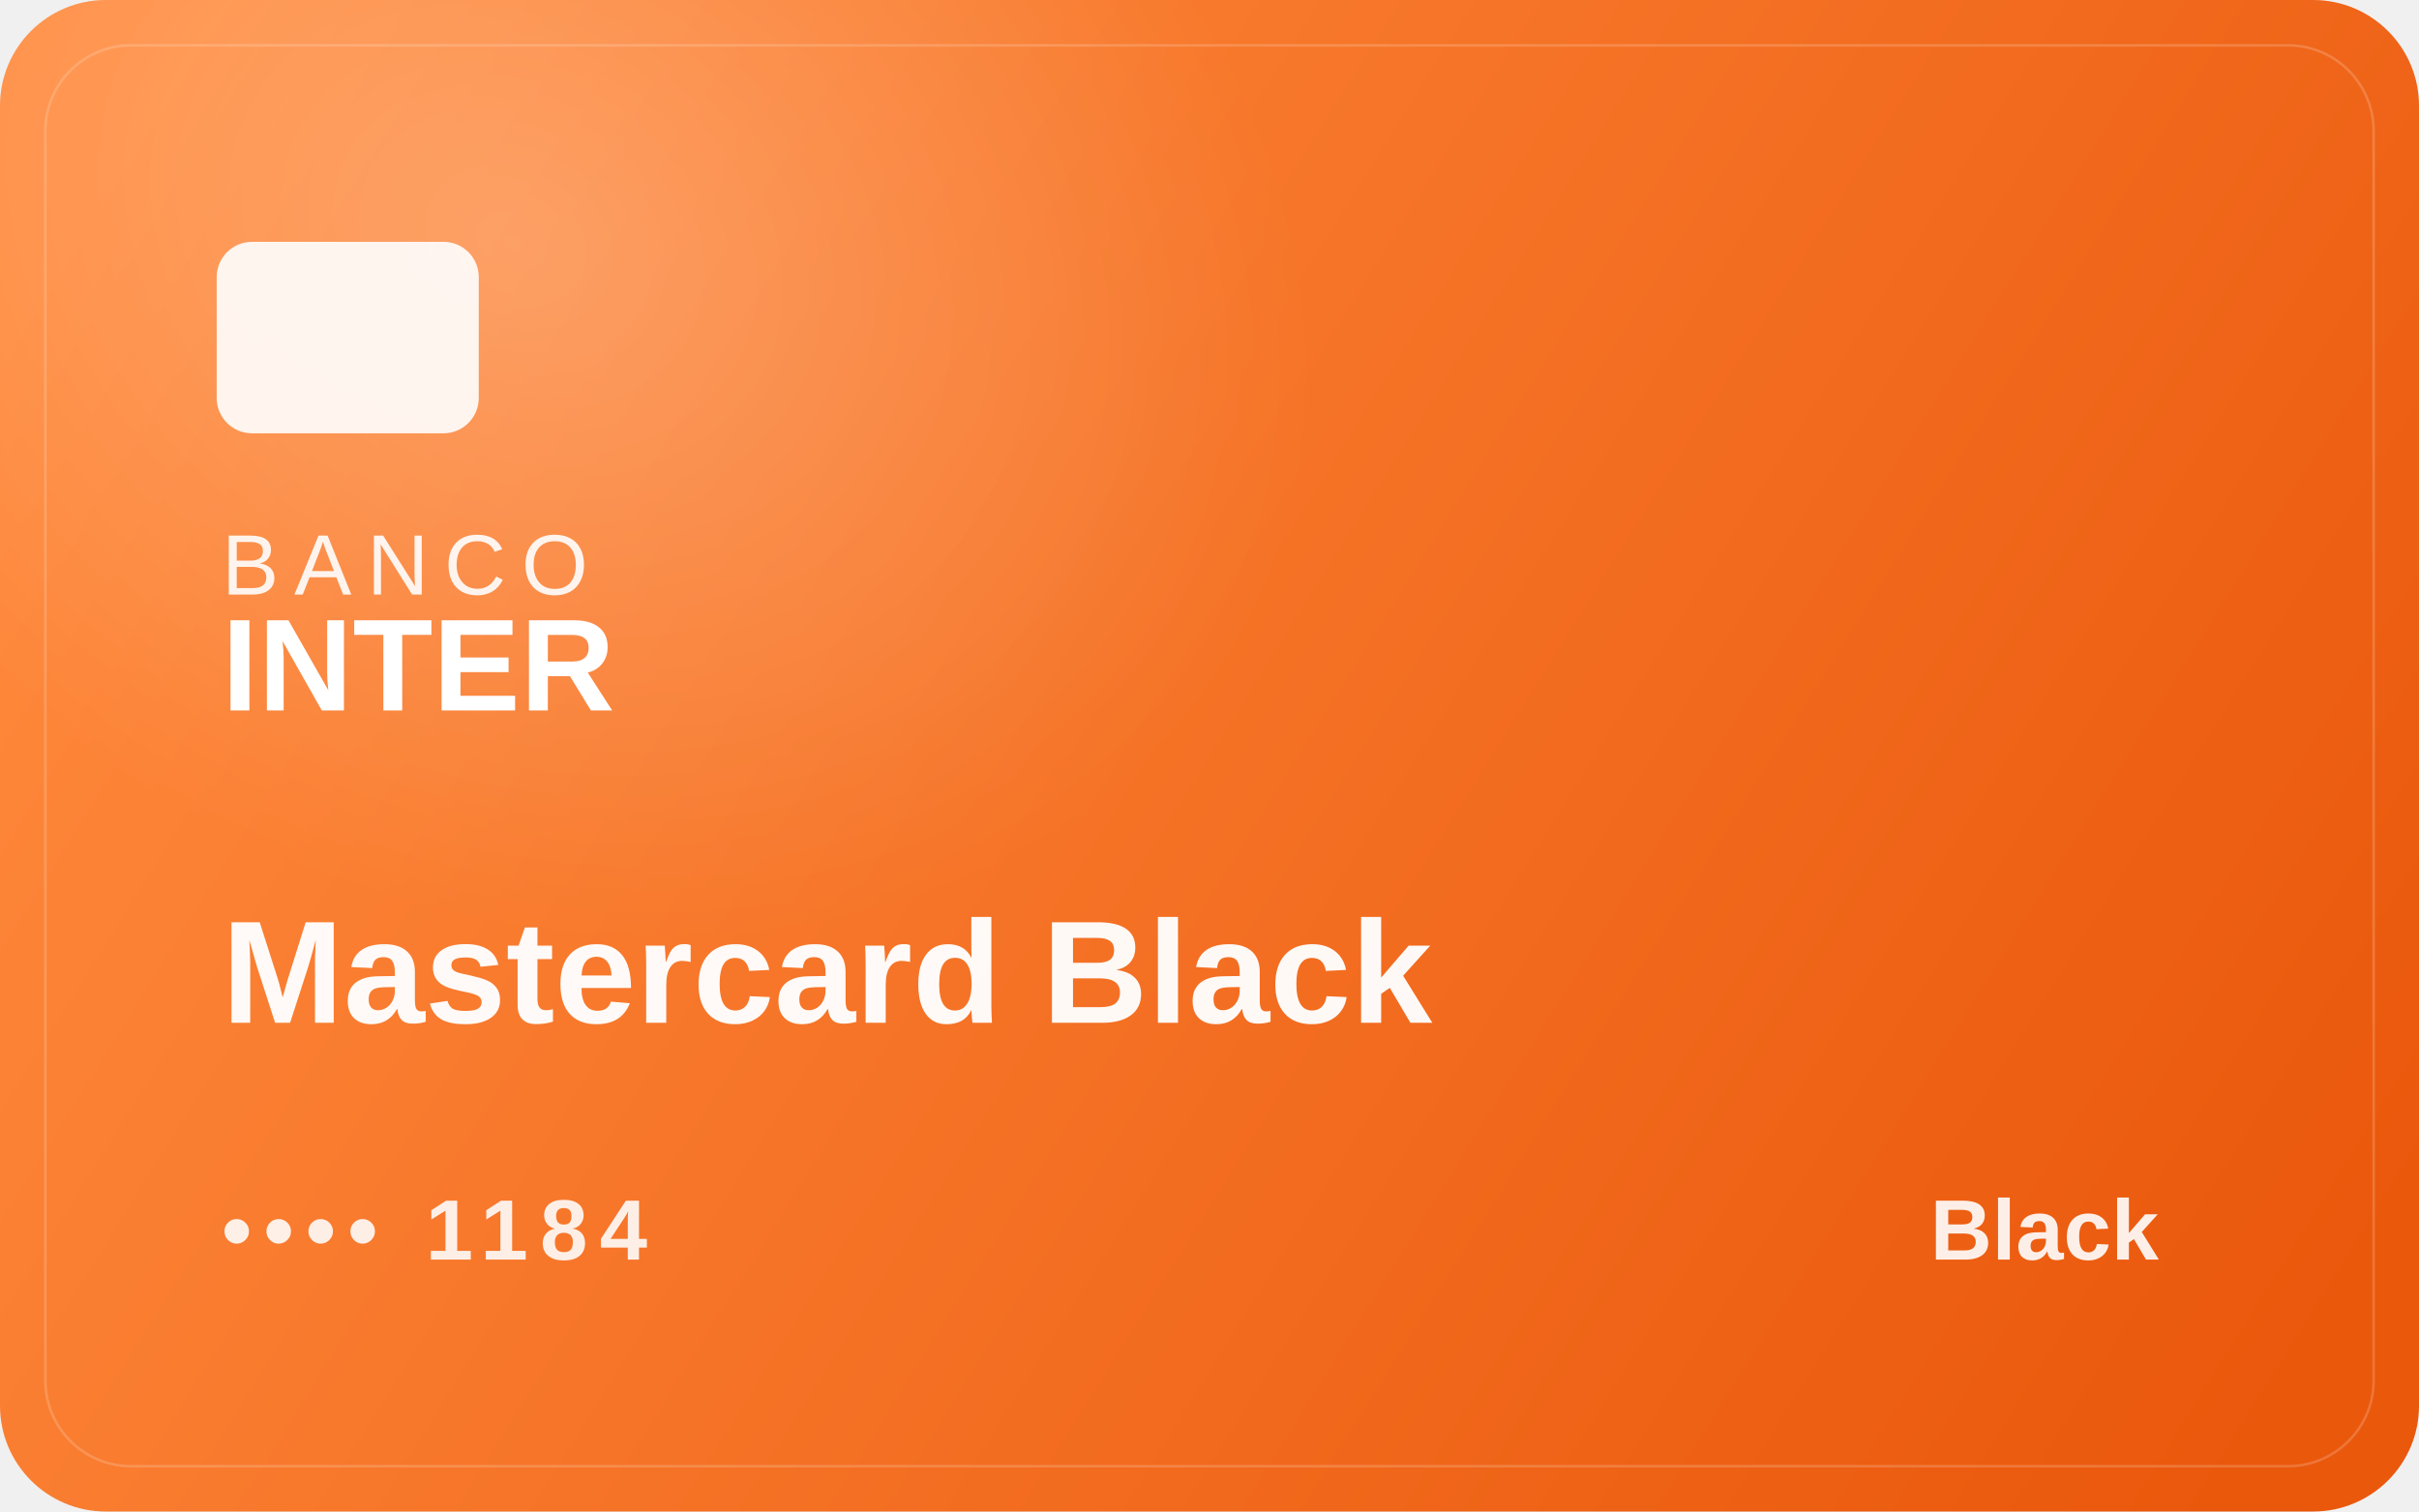
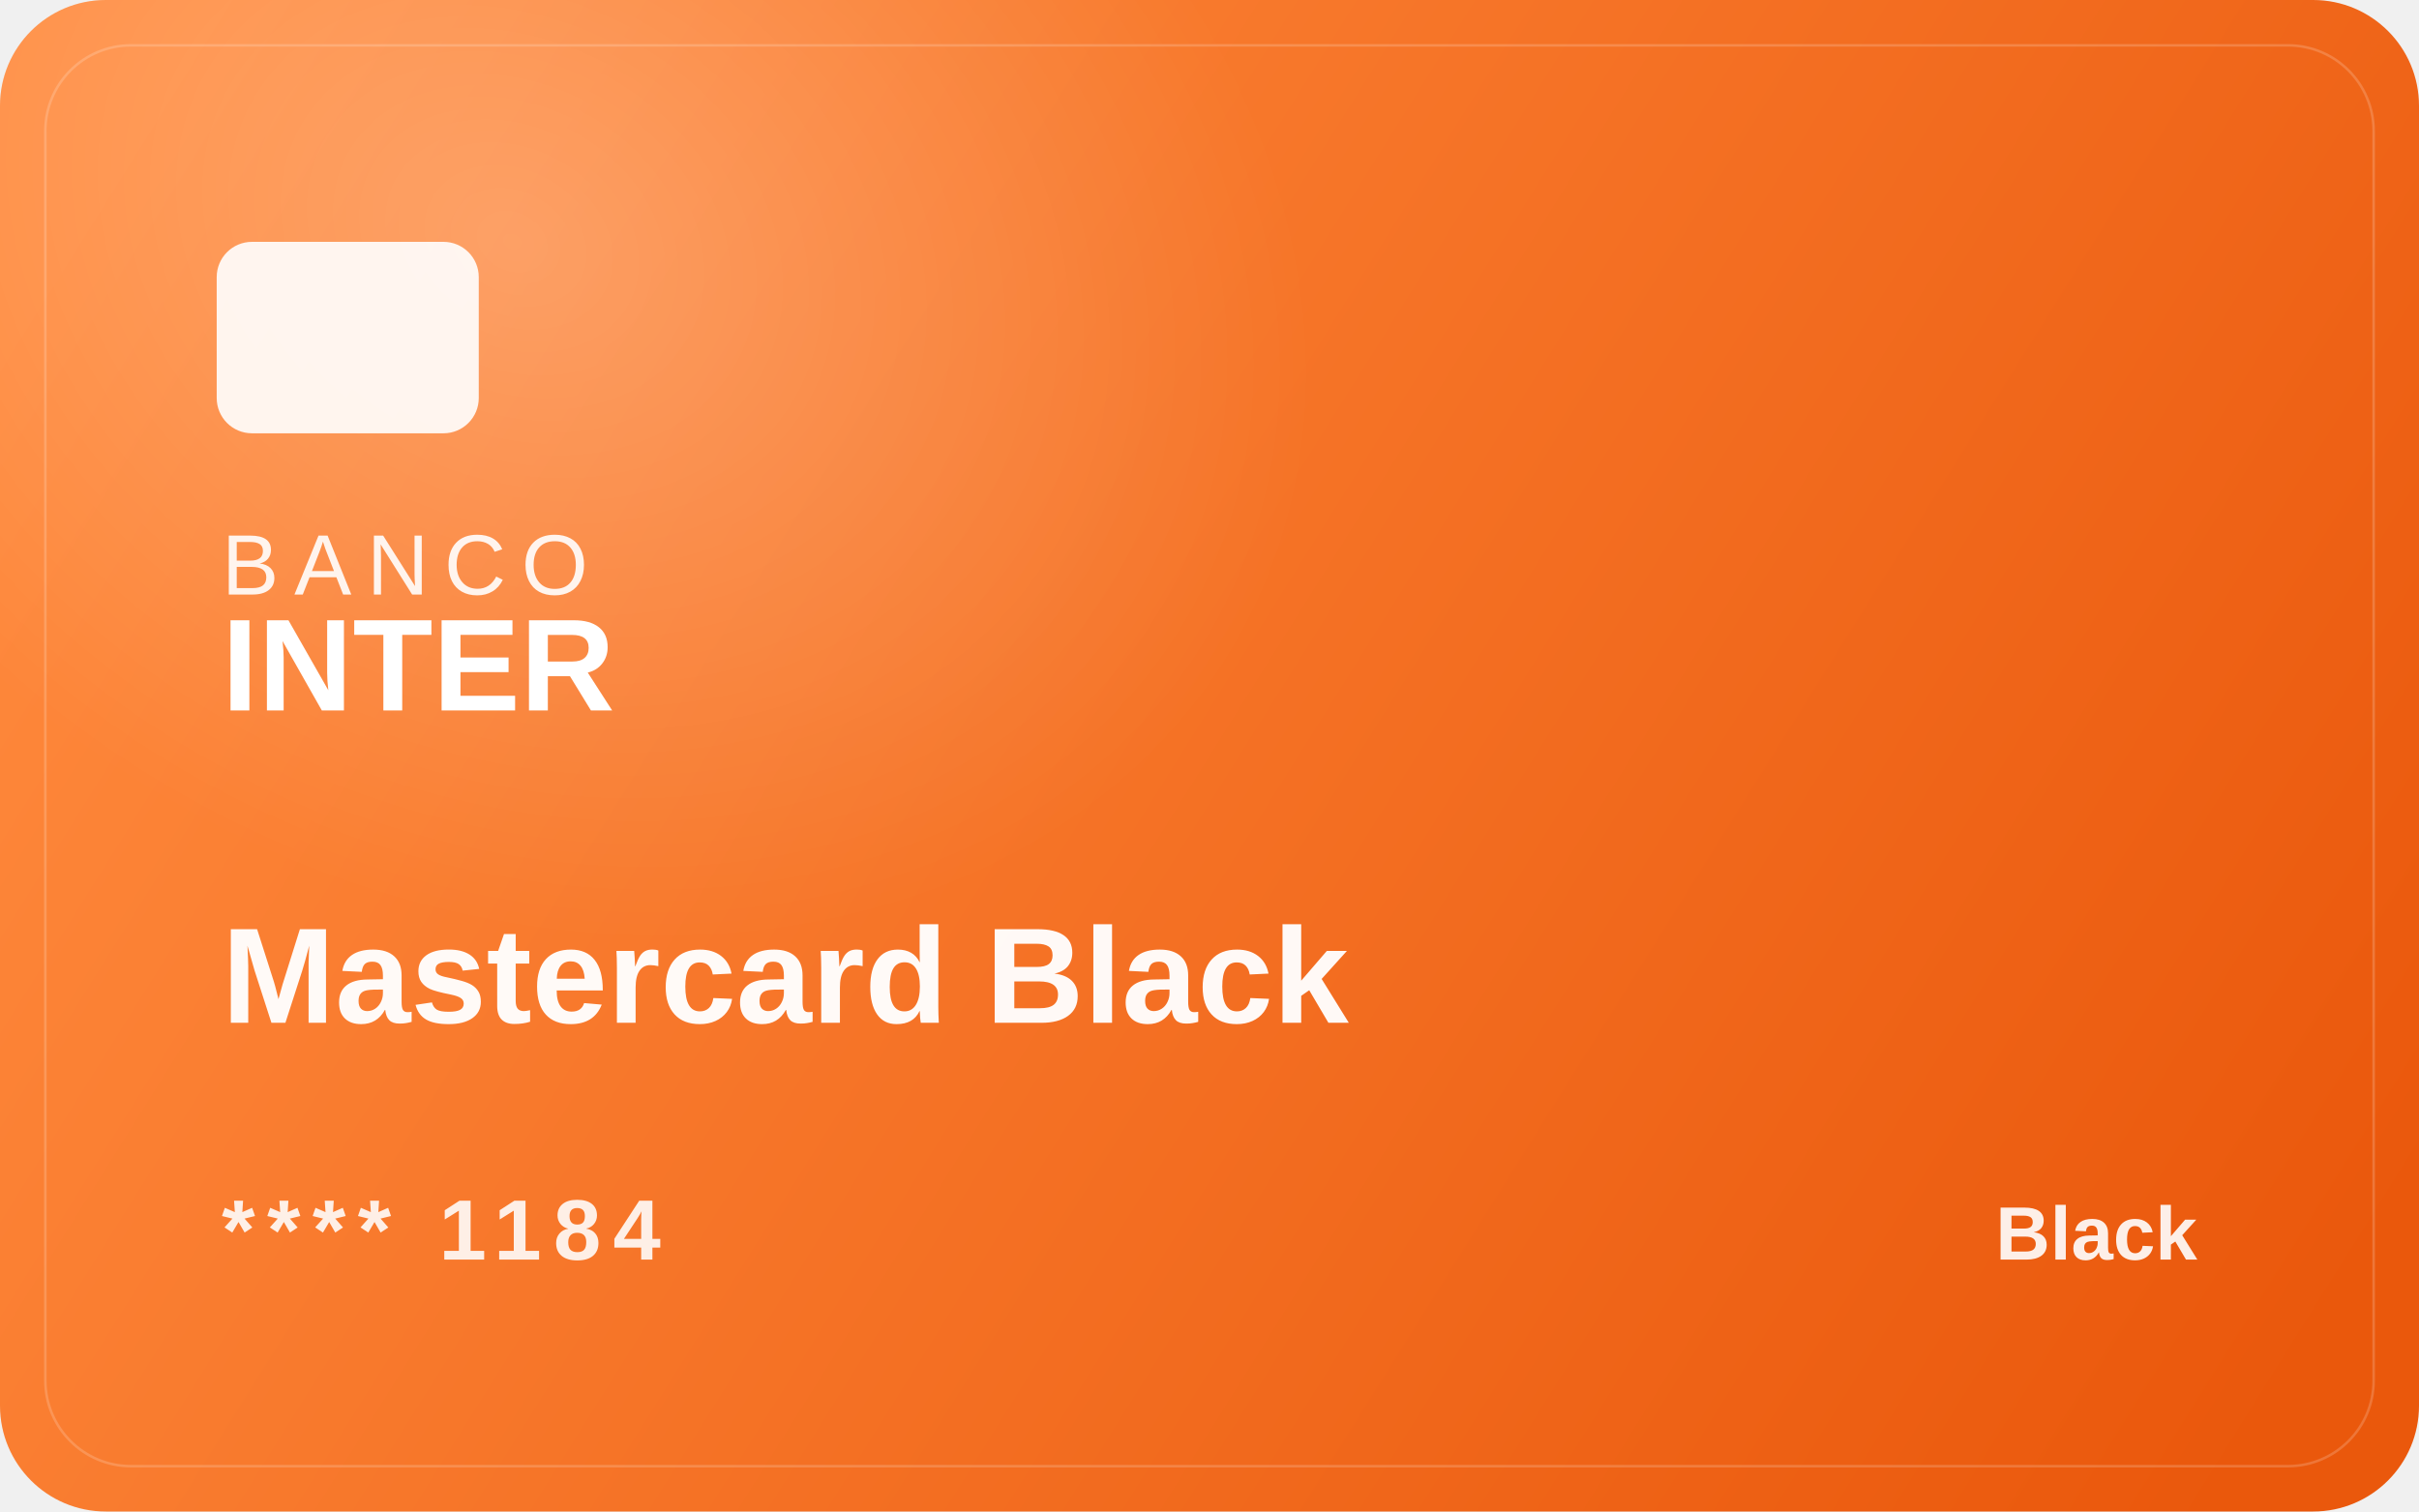
<svg xmlns="http://www.w3.org/2000/svg" width="960" height="600" viewBox="0 0 960 600" fill="none">
  <defs>
    <linearGradient id="inter-bg" x1="58" y1="36" x2="902" y2="564" gradientUnits="userSpaceOnUse">
      <stop stop-color="#FF8A3D" />
      <stop offset="1" stop-color="#EA580C" />
    </linearGradient>
    <radialGradient id="inter-glow" cx="0" cy="0" r="1" gradientUnits="userSpaceOnUse" gradientTransform="translate(204 96) rotate(28) scale(330 260)">
      <stop stop-color="white" stop-opacity="0.24" />
      <stop offset="1" stop-color="white" stop-opacity="0" />
    </radialGradient>
  </defs>
  <rect width="960" height="600" rx="42" fill="url(#inter-bg)" />
  <rect x="18" y="18" width="924" height="564" rx="34" stroke="rgba(255,255,255,0.18)" />
  <rect width="960" height="600" rx="42" fill="url(#inter-glow)" />
  <rect x="86" y="96" width="104" height="76" rx="14" fill="white" fill-opacity="0.9" />
  <text x="88" y="236" fill="white" fill-opacity="0.9" font-family="Arial, sans-serif" font-size="34" letter-spacing="0.18em">BANCO</text>
  <text x="88" y="282" fill="white" font-family="Arial, sans-serif" font-size="52" font-weight="700">INTER</text>
-   <text x="88" y="406" fill="white" fill-opacity="0.96" font-family="Arial, sans-serif" font-size="58" font-weight="700">Mastercard Black</text>
-   <text x="88" y="500" fill="white" fill-opacity="0.88" font-family="Arial, sans-serif" font-size="34" font-weight="600" letter-spacing="0.14em">•••• 1184</text>
-   <text x="766" y="500" fill="white" fill-opacity="0.9" font-family="Arial, sans-serif" font-size="34" font-weight="700">Black</text>
+   <text x="88" y="406" fill="white" fill-opacity="0.96" font-family="Arial, sans-serif" font-size="54" font-weight="700">Mastercard Black</text>
+   <text x="88" y="500" fill="white" fill-opacity="0.88" font-family="Arial, sans-serif" font-size="34" font-weight="600" letter-spacing="0.14em">**** 1184</text>
+   <text x="872" y="500" fill="white" fill-opacity="0.9" font-family="Arial, sans-serif" font-size="30" font-weight="700" text-anchor="end">Black</text>
</svg>
